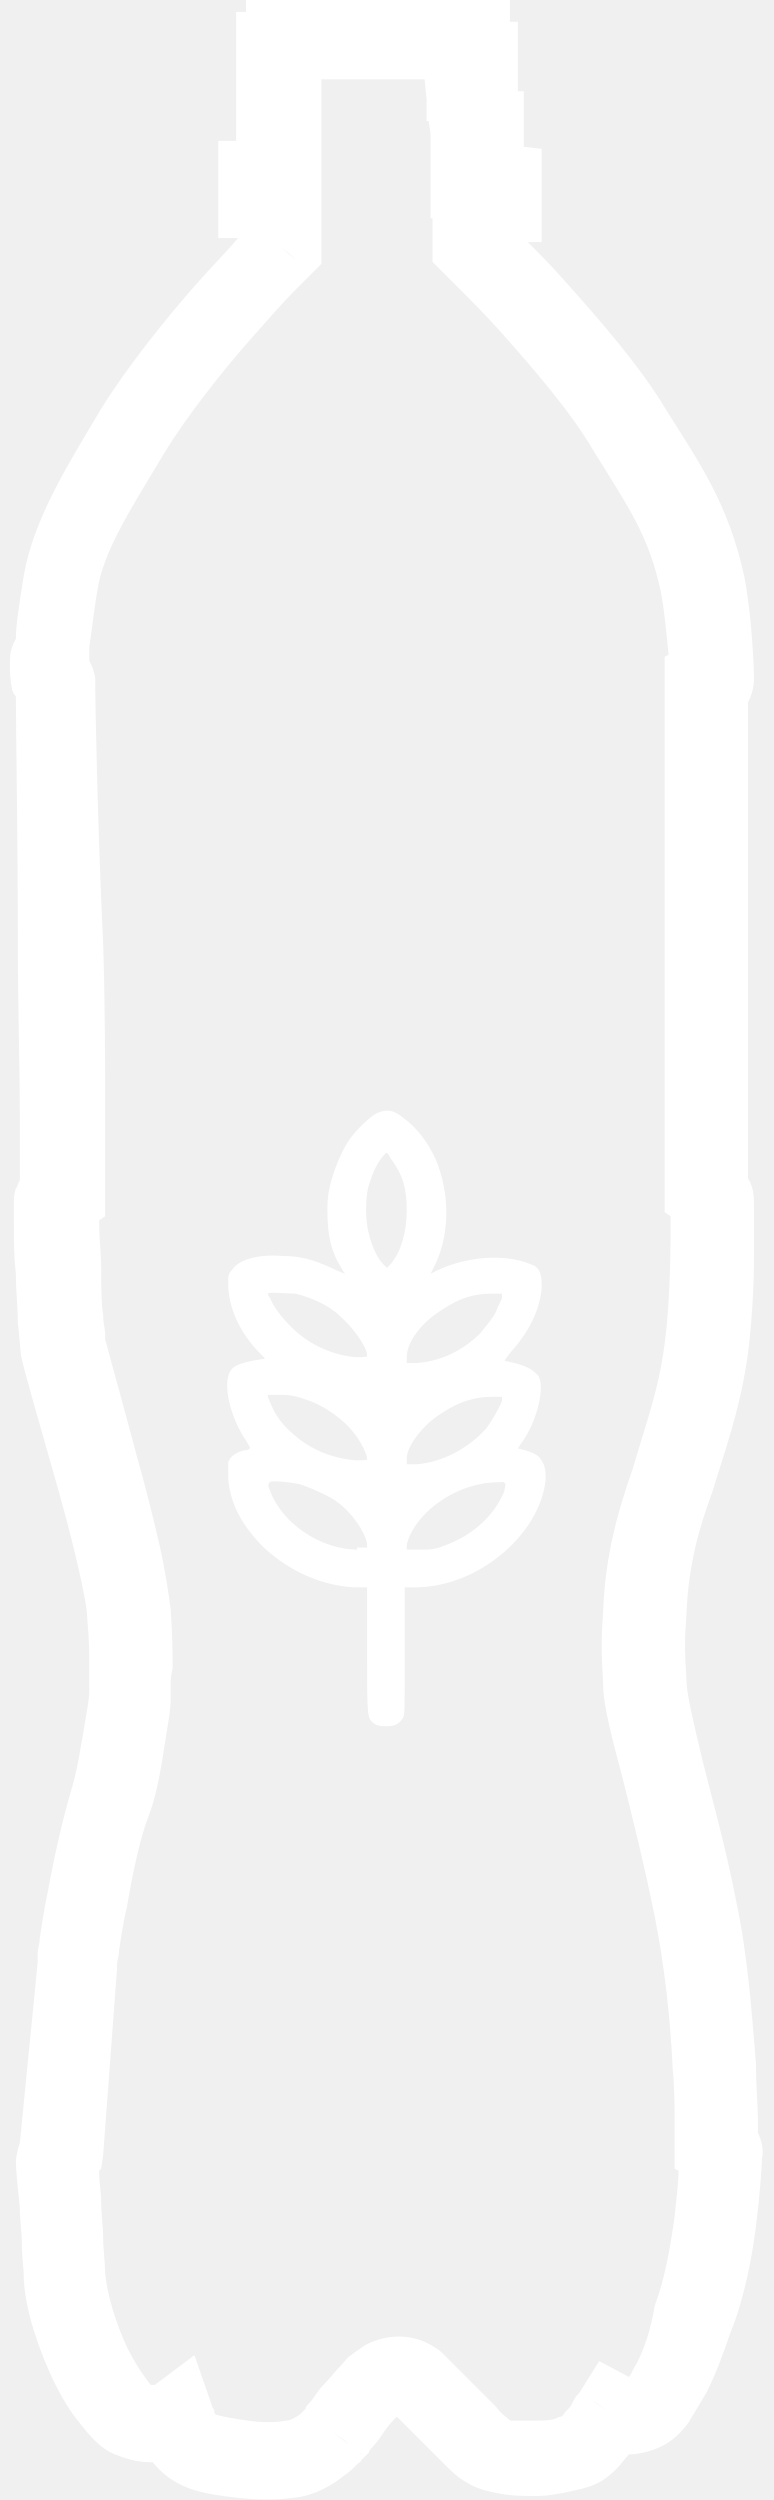
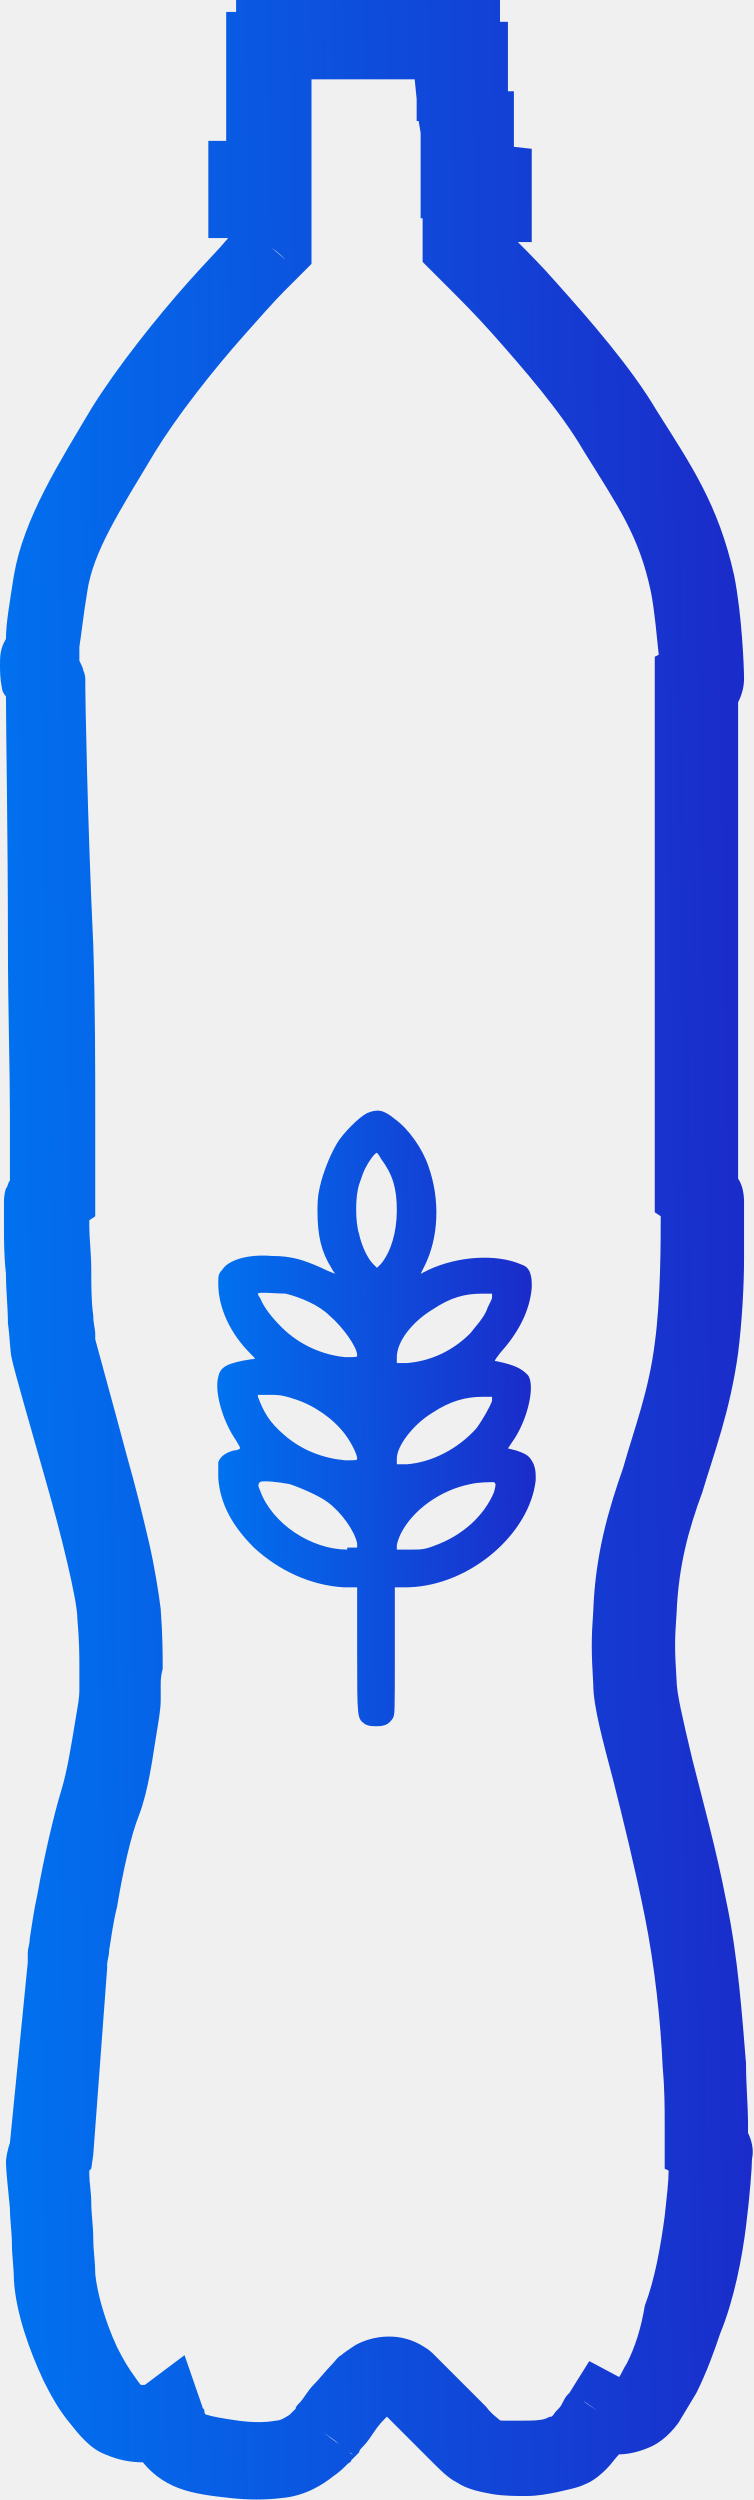
- <svg xmlns="http://www.w3.org/2000/svg" width="39" height="126" viewBox="0 0 39 126" fill="none">
-   <path fill-rule="evenodd" clip-rule="evenodd" d="M38.2 107.5C38.2 107.3 38.2 107.1 38.2 106.9C38.2 106.2 38.1 105.1 38.1 104C37.9 101.6 37.7 98.6 37.1 95.8C36.6 93.2 35.9 90.7 35.4 88.7C34.9 86.6 34.6 85.3 34.6 84.7C34.5 83.1 34.5 82.7 34.6 81.3C34.7 78.9 35.2 77.1 35.9 75.2C36.5 73.2 37.3 71.1 37.7 68.2C37.9 66.6 38 64.8 38 63.4C38 62.7 38 62 38 61.5C38 61.3 38 61.1 38 60.9C38 60.8 38 60.8 38 60.7C38 60.7 38 60.7 38 60.6C38 60.1 37.9 59.7 37.7 59.4V35.4C37.9 35 38 34.6 38 34.2C38 33.7 37.9 31 37.5 29C36.7 25.4 35.3 23.4 33.6 20.7C32.3 18.5 30.2 16.1 28.5 14.2C27.8 13.4 27.1 12.7 26.6 12.2H27.3V10.2V9.3V7.5L26.4 7.4V6.6V4.6H26.1V4.1V3.6V3.1V2.1V1.1H25.7V0H23.7H23.6H14.4H12.4V0.6H11.9V1.6V2.6V2.7V3V3.6V4.2V4.5V4.7V5V5.4V6.2V6.5V7.1H11V9.1V10V12H12C11.5 12.6 10.8 13.3 10 14.2C8.4 16 6.4 18.5 5.1 20.6C3.5 23.3 1.7 26.1 1.2 29C1 30.3 0.8 31.4 0.8 32.2C0.5 32.7 0.5 33.1 0.5 33.5C0.5 33.8 0.5 34.2 0.6 34.7C0.6 34.8 0.7 35 0.8 35.1C0.8 36.7 0.9 42.2 0.9 47.6C0.9 50.7 1 53.9 1 56.2C1 57.4 1 58.3 1 59C1 59.2 1 59.3 1 59.5C0.9 59.6 0.9 59.8 0.8 59.9C0.7 60.2 0.7 60.5 0.7 60.5C0.7 60.6 0.7 60.8 0.7 60.9C0.7 61.1 0.7 61.5 0.7 61.8C0.7 62.5 0.7 63.3 0.8 64.2C0.8 65.1 0.9 65.9 0.9 66.7C1 67.4 1 68.1 1.1 68.5C1.2 69 2 71.8 2.8 74.6C3.2 76 3.6 77.5 3.9 78.8C4.2 80.1 4.4 81.1 4.4 81.6C4.5 82.7 4.5 83.5 4.5 84C4.5 84.2 4.5 84.4 4.5 84.4V84.5V84.7V84.8C4.5 84.9 4.5 85 4.5 85.2C4.5 85.6 4.4 86.1 4.3 86.7C4.1 87.9 3.9 89.2 3.6 90.2C3.2 91.5 2.7 93.7 2.4 95.4C2.2 96.3 2.1 97.1 2 97.7C2 98 1.9 98.2 1.9 98.4C1.9 98.5 1.9 98.5 1.9 98.6C1.9 98.6 1.9 98.6 1.9 98.7C1.9 98.7 1.9 98.7 2.6 98.8L1.9 98.7V98.8V98.9L3.9 99L1.9 98.9L1 108C0.9 108.3 0.8 108.7 0.8 109C0.8 109.3 0.9 110.3 1 111.3C1 111.9 1.1 112.5 1.1 113.1C1.1 113.7 1.2 114.3 1.2 114.9C1.3 116.6 2 118.5 2.7 120C3.1 120.8 3.5 121.5 4 122.1C4.4 122.6 5 123.4 5.8 123.7C6.5 124 7.1 124.1 7.7 124.1C8.1 124.6 8.7 125.1 9.5 125.4C10.3 125.7 11.2 125.8 12.1 125.9C13 126 13.9 126 14.7 125.9C15.9 125.8 16.8 125.2 17.3 124.8C17.6 124.6 17.8 124.4 18 124.2C18.1 124.1 18.2 124.1 18.2 124C18.2 124 18.2 124 18.3 123.9C18.3 123.9 18.3 123.9 16.8 122.6C17.1 122.8 17.4 123 17.6 123.2L16.8 122.6L18.3 123.9L18.4 123.8L18.5 123.7C18.5 123.7 18.5 123.7 18.6 123.6C18.6 123.5 18.7 123.4 18.8 123.3C19 123.1 19.2 122.8 19.4 122.5C19.6 122.2 19.8 122 20 121.8C20.3 122.1 20.7 122.5 21.1 122.9C21.5 123.3 21.9 123.7 22.3 124.1C22.7 124.5 23.1 124.9 23.5 125.1C24.1 125.5 24.8 125.6 25.3 125.7C25.9 125.8 26.5 125.8 27 125.8C27.6 125.8 28.1 125.7 28.6 125.6C29 125.5 29.6 125.4 30 125.2C30.5 125 30.9 124.6 31.1 124.4C31.3 124.2 31.5 123.9 31.7 123.7C32.1 123.7 32.6 123.6 33.1 123.4C33.9 123.1 34.4 122.5 34.7 122.1C35 121.6 35.3 121.1 35.6 120.6C36.1 119.6 36.5 118.5 36.8 117.6C37.5 115.9 37.9 113.8 38.1 112.2C38.3 110.6 38.4 109.2 38.4 108.8C38.5 108.4 38.4 107.9 38.2 107.5ZM34.5 108.2C34.6 108.2 34.6 108.2 34.7 108.2H34.5ZM14.9 13.1C14.7 12.9 14.5 12.7 14.2 12.5L14.9 13.1ZM1.7 36C1.7 36 1.8 36.1 1.7 36C1.7 36.1 1.7 36.1 1.7 36ZM3.7 32.6C3.7 32.5 3.7 32.6 3.7 32.6V32.6ZM18.1 123.6C18.2 123.7 18.3 123.7 18.3 123.7L18.1 123.6ZM29.9 121L30.9 121.7C30.5 121.4 30.1 121.2 29.9 121ZM32.1 119.1C31.9 119.4 31.8 119.7 31.7 119.8L30.2 119L29.2 120.6L29.1 120.7C29 120.8 28.9 121 28.8 121.2C28.7 121.4 28.5 121.5 28.4 121.7C28.4 121.7 28.4 121.7 28.3 121.8C28.2 121.8 28.2 121.8 28 121.9C27.7 122 27.3 122 26.9 122C26.5 122 26.2 122 25.9 122C25.7 122 25.7 122 25.6 121.9C25.5 121.8 25.3 121.7 25 121.3C24.7 121 24.3 120.6 23.9 120.2C23.5 119.8 23.1 119.4 22.8 119.1C22.6 118.9 22.5 118.8 22.4 118.7C22.3 118.6 22.1 118.4 21.9 118.3C20.7 117.5 19.3 117.7 18.4 118.2C18.1 118.4 17.8 118.6 17.7 118.7C17.5 118.8 17.4 119 17.2 119.2C16.9 119.5 16.6 119.9 16.3 120.2C16 120.5 15.8 120.9 15.6 121.1C15.5 121.2 15.4 121.3 15.4 121.4C15.3 121.5 15.2 121.6 15.1 121.7C14.8 121.9 14.6 122 14.4 122C13.9 122.1 13.2 122.1 12.5 122C11.8 121.9 11.2 121.8 10.9 121.7C10.9 121.7 10.8 121.7 10.8 121.5C10.8 121.4 10.7 121.4 10.7 121.3L9.8 118.7L7.8 120.2C7.8 120.2 7.7 120.2 7.6 120.2C7.6 120.2 7.5 120.1 7.3 119.8C7 119.4 6.7 118.9 6.4 118.3C5.8 117 5.4 115.6 5.3 114.6C5.3 114 5.2 113.4 5.2 112.8C5.2 112.2 5.1 111.6 5.1 111C5.1 110.5 5 110 5 109.6C5 109.5 5 109.4 5 109.4L5.1 109.3L5.2 108.6L3.2 108.5L5.2 108.6L5.9 99.2C5.9 99.2 5.9 99.1 5.9 99C5.9 98.8 6 98.6 6 98.3C6.1 97.7 6.2 96.9 6.4 96.1C6.7 94.3 7.1 92.5 7.5 91.5C8 90.2 8.2 88.5 8.4 87.3C8.5 86.7 8.6 86.1 8.6 85.7C8.6 85.5 8.6 85.3 8.6 85.2V85.1C8.6 85.1 8.6 85 8.6 84.9C8.6 84.7 8.6 84.5 8.7 84.1C8.7 83.4 8.7 82.5 8.6 81.1C8.5 80.3 8.3 79 8 77.7C7.7 76.4 7.3 74.8 6.9 73.4C6.1 70.4 5.4 67.9 5.3 67.5C5.3 67.5 5.3 67.4 5.3 67.2C5.3 67 5.2 66.7 5.2 66.3C5.1 65.6 5.1 64.8 5.1 64C5.1 63.2 5 62.4 5 61.8C5 61.7 5 61.6 5 61.5L5.3 61.3V60.1H4.3C5.2 60.1 5.3 60.1 5.3 60.1C5.3 60.1 5.3 60.1 5.3 60C5.3 60 5.3 59.9 5.3 59.8C5.3 59.6 5.3 59.4 5.3 59C5.3 58.3 5.3 57.3 5.3 56.2C5.3 53.9 5.3 50.7 5.2 47.6C4.9 41.3 4.8 35 4.8 34.7C4.8 34.6 4.8 34.5 4.8 34.3C4.8 34.2 4.8 34 4.7 33.8C4.7 33.7 4.6 33.5 4.5 33.3C4.5 33.1 4.5 32.9 4.5 32.6C4.6 32 4.7 31 4.9 29.8C5.2 27.8 6.5 25.8 8.3 22.8C9.4 21 11.2 18.7 12.8 16.9C13.6 16 14.3 15.2 14.8 14.7C15.1 14.4 15.3 14.2 15.4 14.1C15.5 14 15.5 14 15.6 13.9L16.2 13.3V12.5V11.2V10.1V9.2V8.6V8.1V7.4V6.8V6.6V5.6V5.5V5.4V4.8V4.6V4.3V4H21.4L21.5 5V6.1H21.6L21.7 6.7V7.4V9.2V11H21.8V12.4V13.2L22.4 13.8C22.4 13.8 22.5 13.9 22.6 14C22.7 14.1 23 14.4 23.2 14.6C23.7 15.1 24.5 15.9 25.3 16.8C26.9 18.6 28.8 20.8 29.9 22.7C31.7 25.6 32.7 27 33.3 29.8C33.5 30.8 33.6 32.1 33.7 33L33.5 33.1V34.7V60.1V61.1L33.8 61.3C33.8 62.6 33.8 65.5 33.5 67.7C33.2 70.1 32.5 71.9 31.9 74C31.2 76 30.5 78.3 30.4 81.2C30.3 82.6 30.3 83.2 30.4 84.9C30.4 86 30.9 87.8 31.4 89.7C31.9 91.7 32.5 94.1 33 96.6C33.5 99.1 33.8 101.9 33.9 104.2C34 105.3 34 106.3 34 107C34 107.3 34 107.6 34 107.8C34 107.9 34 108 34 108C34 108 34 108 34 108.1V109.3L34.2 109.4C34.2 109.9 34.1 110.8 34 111.7C33.8 113.2 33.5 114.9 33 116.2C32.8 117.4 32.5 118.3 32.1 119.1Z" fill="white" />
-   <path fill-rule="evenodd" clip-rule="evenodd" d="M26.5 73.1L26.1 73L26.3 72.7C27.1 71.6 27.5 69.8 27.1 69.3C26.8 69 26.5 68.8 25.5 68.6C25.4 68.6 25.4 68.6 25.7 68.2C26.6 67.2 27.2 66.1 27.3 64.9C27.3 64.5 27.3 64.4 27.2 64.1C27.1 63.9 27 63.8 26.7 63.7C25.5 63.2 23.6 63.3 22.1 64C21.9 64.1 21.7 64.2 21.7 64.2C21.7 64.2 21.8 64 21.9 63.8C22.6 62.4 22.7 60.5 22.1 58.8C21.8 57.9 21.1 56.9 20.4 56.4C19.8 55.9 19.5 55.9 19 56.1C18.6 56.3 17.8 57.1 17.5 57.6C17.2 58.1 16.9 58.8 16.7 59.5C16.6 59.9 16.5 60.2 16.5 61C16.5 62.3 16.7 63.1 17.2 63.9C17.3 64.1 17.4 64.2 17.4 64.2C17.4 64.2 17.1 64.1 16.7 63.9C15.8 63.5 15.2 63.3 14.2 63.3C13 63.2 12 63.5 11.7 64C11.5 64.2 11.5 64.3 11.5 64.7C11.5 65.9 12.1 67.2 13.1 68.2C13.4 68.5 13.4 68.5 13.2 68.5C11.9 68.7 11.6 68.9 11.5 69.4C11.3 70.1 11.7 71.6 12.4 72.6C12.5 72.8 12.6 72.9 12.6 73C12.6 73 12.5 73.1 12.3 73.1C11.9 73.2 11.6 73.4 11.5 73.7C11.5 74 11.5 74.1 11.5 74.5C11.6 75.8 12.2 76.9 13.3 78C14.6 79.2 16.2 79.9 17.8 80H18.5V83.2C18.5 86.7 18.5 86.6 18.9 86.9C19.1 87 19.2 87 19.5 87C19.9 87 20.1 86.9 20.3 86.6C20.4 86.4 20.4 86.4 20.4 83.2V80H21.1C24.2 79.9 27.2 77.3 27.5 74.6C27.5 74.2 27.5 74.1 27.4 73.8C27.2 73.4 27.1 73.3 26.5 73.1ZM22.3 66C23.2 65.4 23.9 65.2 24.8 65.2H25.3V65.4C25.3 65.5 25.1 65.8 25 66.1C24.8 66.5 24.6 66.7 24.2 67.2C23.3 68.1 22.2 68.6 21 68.7H20.5V68.4C20.5 67.6 21.3 66.6 22.3 66ZM14.9 65.2C15.7 65.4 16.6 65.8 17.1 66.3C17.8 66.9 18.5 67.9 18.5 68.3C18.5 68.4 18.5 68.4 17.9 68.4C16.8 68.3 15.6 67.8 14.7 66.9C14.2 66.4 13.8 65.9 13.6 65.4C13.5 65.3 13.5 65.2 13.5 65.2C13.5 65.1 14.5 65.2 14.9 65.2ZM13.5 70.3H14.2C14.7 70.3 15 70.4 15.3 70.5C16.3 70.8 17.3 71.5 17.9 72.3C18.2 72.7 18.5 73.3 18.5 73.5C18.5 73.6 18.5 73.6 17.9 73.6C16.8 73.5 15.7 73.1 14.8 72.3C14.1 71.7 13.8 71.2 13.5 70.4V70.3ZM18 78.1C16.2 78.1 14.2 76.8 13.6 75.1C13.5 74.9 13.5 74.8 13.6 74.7C13.7 74.6 14.6 74.7 15.1 74.8C15.7 75 16.6 75.4 17 75.7C17.7 76.2 18.4 77.2 18.5 77.8V78H18V78.1ZM19.7 63.7L19.5 63.9L19.3 63.7C19 63.4 18.7 62.7 18.6 62.2C18.4 61.6 18.4 60.3 18.6 59.7C18.7 59.4 18.8 59.1 18.9 58.9C19.1 58.5 19.4 58.1 19.5 58.1C19.5 58.1 19.6 58.2 19.7 58.4C20.3 59.2 20.5 59.9 20.5 61C20.5 62.1 20.2 63.1 19.7 63.7ZM20.5 73.8V73.5C20.5 72.9 21.3 71.8 22.3 71.2C23.2 70.6 24 70.4 24.8 70.4H25.3V70.6C25.2 70.9 24.8 71.6 24.5 72C23.6 73 22.3 73.7 21 73.8H20.5ZM25.4 75.2C24.9 76.4 23.8 77.4 22.4 77.9C21.9 78.1 21.7 78.1 21.2 78.1H20.5V77.9C20.5 77.8 20.6 77.5 20.7 77.3C21.3 76.1 22.7 75.1 24.2 74.8C24.6 74.7 25.2 74.7 25.4 74.7C25.5 74.8 25.5 74.8 25.4 75.2Z" fill="white" />
+ <svg xmlns="http://www.w3.org/2000/svg" width="38" height="126" viewBox="0 0 38 126" fill="none">
+   <path fill-rule="evenodd" clip-rule="evenodd" d="M37.7 107.5C37.7 107.3 37.7 107.1 37.7 106.9C37.7 106.2 37.6 105.1 37.6 104C37.4 101.6 37.2 98.6 36.6 95.8C36.1 93.2 35.4 90.7 34.9 88.7C34.4 86.6 34.1 85.3 34.1 84.7C34 83.1 34 82.7 34.1 81.3C34.2 78.9 34.7 77.1 35.4 75.2C36 73.2 36.8 71.1 37.2 68.2C37.4 66.6 37.5 64.8 37.5 63.4C37.5 62.7 37.5 62 37.5 61.5C37.5 61.3 37.5 61.1 37.5 60.9C37.5 60.8 37.5 60.8 37.5 60.7C37.5 60.7 37.5 60.7 37.5 60.6C37.5 60.1 37.4 59.7 37.2 59.4V35.4C37.4 35 37.5 34.6 37.5 34.2C37.5 33.7 37.4 31 37 29C36.2 25.4 34.8 23.4 33.1 20.7C31.8 18.5 29.7 16.1 28 14.2C27.3 13.4 26.6 12.7 26.1 12.2H26.8V10.2V9.3V7.5L25.9 7.4V6.6V4.6H25.6V4.1V3.6V3.1V2.1V1.1H25.2V0H23.2H23.1H13.9H11.9V0.6H11.4V1.6V2.6V2.7V3V3.6V4.2V4.5V4.7V5V5.4V6.2V6.5V7.1H10.5V9.1V10V12H11.5C11 12.6 10.3 13.3 9.5 14.2C7.9 16 5.9 18.5 4.6 20.6C3 23.3 1.2 26.1 0.7 29C0.5 30.3 0.3 31.4 0.3 32.2C0 32.7 0 33.1 0 33.5C0 33.8 0 34.2 0.1 34.7C0.1 34.8 0.2 35 0.3 35.1C0.3 36.7 0.4 42.2 0.4 47.6C0.4 50.7 0.5 53.9 0.5 56.2C0.5 57.4 0.5 58.3 0.5 59C0.5 59.2 0.5 59.3 0.5 59.5C0.4 59.6 0.4 59.8 0.3 59.9C0.2 60.2 0.2 60.5 0.2 60.5C0.2 60.6 0.2 60.8 0.2 60.9C0.2 61.1 0.2 61.5 0.2 61.8C0.2 62.5 0.2 63.3 0.3 64.2C0.3 65.1 0.4 65.9 0.4 66.7C0.5 67.4 0.5 68.1 0.6 68.5C0.7 69 1.5 71.8 2.3 74.6C2.7 76 3.1 77.5 3.4 78.8C3.7 80.1 3.9 81.1 3.9 81.6C4 82.7 4 83.5 4 84C4 84.2 4 84.4 4 84.4V84.5V84.7V84.8C4 84.9 4 85 4 85.2C4 85.6 3.9 86.1 3.8 86.7C3.6 87.9 3.4 89.2 3.1 90.2C2.7 91.5 2.2 93.7 1.9 95.4C1.7 96.3 1.6 97.1 1.5 97.7C1.5 98 1.4 98.2 1.4 98.4C1.4 98.5 1.4 98.5 1.4 98.6C1.4 98.6 1.4 98.6 1.4 98.7C1.4 98.7 1.4 98.7 2.1 98.8L1.4 98.7V98.8V98.9L3.4 99L1.4 98.9L0.5 108C0.4 108.3 0.3 108.7 0.3 109C0.3 109.3 0.4 110.3 0.5 111.3C0.5 111.9 0.6 112.5 0.6 113.1C0.6 113.7 0.7 114.3 0.7 114.9C0.8 116.6 1.5 118.5 2.2 120C2.6 120.8 3 121.5 3.5 122.1C3.9 122.6 4.5 123.4 5.3 123.7C6 124 6.6 124.1 7.2 124.1C7.6 124.6 8.2 125.1 9 125.4C9.8 125.7 10.7 125.8 11.6 125.9C12.5 126 13.4 126 14.2 125.9C15.4 125.8 16.3 125.2 16.8 124.8C17.1 124.6 17.3 124.4 17.5 124.2C17.6 124.1 17.7 124.1 17.7 124C17.7 124 17.7 124 17.8 123.9C17.8 123.9 17.8 123.9 16.3 122.6C16.6 122.8 16.9 123 17.1 123.2L16.3 122.6L17.8 123.9L17.9 123.8L18 123.7C18 123.7 18 123.7 18.1 123.6C18.1 123.5 18.2 123.4 18.3 123.3C18.5 123.1 18.7 122.8 18.9 122.5C19.1 122.2 19.3 122 19.5 121.8C19.8 122.1 20.2 122.5 20.6 122.9C21 123.3 21.4 123.7 21.8 124.1C22.2 124.5 22.6 124.9 23 125.1C23.6 125.5 24.3 125.6 24.8 125.7C25.4 125.8 26 125.8 26.5 125.8C27.1 125.8 27.6 125.7 28.1 125.6C28.5 125.5 29.1 125.4 29.5 125.2C30 125 30.4 124.6 30.6 124.4C30.8 124.2 31 123.9 31.2 123.7C31.6 123.7 32.1 123.6 32.6 123.4C33.4 123.1 33.9 122.5 34.2 122.1C34.5 121.6 34.8 121.1 35.1 120.6C35.6 119.6 36 118.5 36.3 117.6C37 115.9 37.4 113.8 37.6 112.2C37.8 110.6 37.9 109.2 37.9 108.8C38 108.4 37.9 107.9 37.7 107.5ZM34 108.2C34.1 108.2 34.1 108.2 34.2 108.2H34ZM14.4 13.1C14.2 12.9 14 12.7 13.7 12.5L14.4 13.1ZM1.2 36C1.2 36 1.3 36.1 1.2 36C1.2 36.1 1.2 36.1 1.2 36ZM3.2 32.6C3.2 32.5 3.2 32.6 3.2 32.6V32.6ZM17.6 123.6C17.7 123.7 17.8 123.7 17.8 123.7L17.6 123.6ZM29.4 121L30.4 121.7C30 121.4 29.6 121.2 29.4 121ZM31.6 119.1C31.4 119.4 31.3 119.7 31.2 119.8L29.7 119L28.7 120.6L28.6 120.7C28.5 120.8 28.4 121 28.3 121.2C28.2 121.4 28 121.5 27.9 121.7C27.9 121.7 27.9 121.7 27.8 121.8C27.7 121.8 27.7 121.8 27.5 121.9C27.2 122 26.8 122 26.4 122C26 122 25.7 122 25.4 122C25.2 122 25.2 122 25.1 121.9C25 121.8 24.8 121.7 24.5 121.3C24.2 121 23.8 120.6 23.4 120.2C23 119.8 22.6 119.4 22.3 119.1C22.1 118.9 22 118.8 21.9 118.7C21.8 118.6 21.6 118.4 21.4 118.3C20.2 117.5 18.8 117.7 17.9 118.2C17.6 118.4 17.3 118.6 17.2 118.7C17 118.8 16.9 119 16.7 119.2C16.4 119.5 16.1 119.9 15.8 120.2C15.5 120.5 15.3 120.9 15.1 121.1C15 121.2 14.9 121.3 14.9 121.4C14.8 121.5 14.7 121.6 14.6 121.7C14.3 121.9 14.1 122 13.9 122C13.4 122.1 12.7 122.1 12 122C11.3 121.9 10.7 121.8 10.4 121.7C10.4 121.7 10.3 121.7 10.3 121.5C10.3 121.4 10.2 121.4 10.2 121.3L9.3 118.7L7.3 120.2C7.3 120.2 7.2 120.2 7.1 120.2C7.1 120.2 7 120.1 6.8 119.8C6.5 119.4 6.2 118.9 5.9 118.3C5.3 117 4.9 115.6 4.8 114.6C4.8 114 4.7 113.4 4.7 112.8C4.7 112.2 4.6 111.6 4.6 111C4.6 110.5 4.5 110 4.5 109.6C4.5 109.5 4.5 109.4 4.5 109.4L4.6 109.3L4.7 108.6L2.7 108.5L4.7 108.6L5.4 99.2C5.4 99.2 5.4 99.1 5.4 99C5.4 98.8 5.5 98.6 5.5 98.3C5.6 97.7 5.7 96.9 5.9 96.1C6.2 94.3 6.6 92.5 7 91.5C7.5 90.2 7.7 88.5 7.9 87.3C8 86.7 8.1 86.1 8.1 85.7C8.1 85.5 8.1 85.3 8.1 85.2V85.1C8.1 85.1 8.1 85 8.1 84.9C8.1 84.7 8.1 84.5 8.2 84.1C8.2 83.4 8.2 82.5 8.1 81.1C8 80.3 7.8 79 7.5 77.7C7.2 76.4 6.8 74.8 6.4 73.4C5.6 70.4 4.9 67.9 4.8 67.5C4.8 67.5 4.8 67.4 4.8 67.2C4.8 67 4.7 66.7 4.7 66.3C4.6 65.6 4.6 64.8 4.6 64C4.6 63.2 4.5 62.4 4.5 61.8C4.5 61.7 4.5 61.6 4.5 61.5L4.8 61.3V60.1H3.8C4.7 60.1 4.8 60.1 4.8 60.1C4.8 60.1 4.8 60.1 4.8 60C4.8 60 4.8 59.9 4.8 59.8C4.8 59.6 4.8 59.4 4.8 59C4.8 58.3 4.8 57.3 4.8 56.2C4.8 53.9 4.8 50.7 4.7 47.6C4.4 41.3 4.3 35 4.3 34.7C4.3 34.6 4.3 34.5 4.3 34.3C4.3 34.2 4.3 34 4.2 33.8C4.2 33.7 4.1 33.5 4 33.3C4 33.1 4 32.9 4 32.6C4.1 32 4.2 31 4.4 29.8C4.7 27.8 6 25.8 7.8 22.8C8.9 21 10.7 18.7 12.3 16.9C13.1 16 13.8 15.2 14.3 14.7C14.6 14.4 14.8 14.2 14.9 14.1C15 14 15 14 15.1 13.9L15.7 13.3V12.5V11.2V10.1V9.2V8.6V8.1V7.4V6.8V6.6V5.6V5.5V5.4V4.8V4.6V4.3V4H20.9L21 5V6.1H21.1L21.2 6.7V7.4V9.2V11H21.3V12.4V13.2L21.9 13.8C21.9 13.8 22 13.9 22.1 14C22.2 14.1 22.5 14.4 22.7 14.6C23.2 15.1 24 15.9 24.8 16.8C26.4 18.6 28.3 20.8 29.4 22.7C31.2 25.6 32.2 27 32.8 29.8C33 30.8 33.1 32.1 33.2 33L33 33.1V34.7V60.1V61.1L33.3 61.3C33.3 62.6 33.3 65.5 33 67.7C32.7 70.1 32 71.9 31.4 74C30.7 76 30 78.3 29.9 81.2C29.8 82.6 29.8 83.2 29.9 84.9C29.9 86 30.4 87.8 30.9 89.7C31.4 91.7 32 94.1 32.5 96.6C33 99.1 33.3 101.9 33.4 104.2C33.5 105.3 33.5 106.3 33.5 107C33.5 107.3 33.5 107.6 33.5 107.8C33.5 107.9 33.5 108 33.5 108C33.5 108 33.5 108 33.5 108.1V109.3L33.7 109.4C33.7 109.9 33.6 110.8 33.5 111.7C33.3 113.2 33 114.9 32.5 116.2C32.3 117.4 32 118.3 31.6 119.1Z" fill="url(#paint0_linear_1934_17296)" />
+   <path fill-rule="evenodd" clip-rule="evenodd" d="M26 73.1L25.6 73L25.8 72.7C26.6 71.6 27 69.8 26.6 69.3C26.3 69 26 68.8 25 68.6C24.9 68.6 24.9 68.6 25.2 68.2C26.1 67.2 26.7 66.1 26.8 64.9C26.8 64.5 26.8 64.4 26.7 64.1C26.6 63.9 26.5 63.8 26.2 63.7C25 63.2 23.1 63.3 21.6 64C21.4 64.1 21.2 64.2 21.2 64.2C21.2 64.2 21.3 64 21.4 63.8C22.1 62.4 22.2 60.5 21.6 58.8C21.3 57.9 20.6 56.9 19.9 56.4C19.3 55.9 19 55.9 18.5 56.1C18.1 56.3 17.3 57.1 17 57.6C16.7 58.1 16.4 58.8 16.2 59.5C16.1 59.9 16 60.2 16 61C16 62.3 16.2 63.1 16.7 63.9C16.8 64.1 16.9 64.2 16.9 64.2C16.9 64.2 16.6 64.1 16.2 63.9C15.3 63.5 14.7 63.3 13.7 63.3C12.5 63.2 11.5 63.5 11.2 64C11 64.2 11 64.3 11 64.7C11 65.9 11.6 67.2 12.6 68.2C12.9 68.5 12.9 68.5 12.7 68.5C11.4 68.7 11.1 68.9 11 69.4C10.8 70.1 11.2 71.6 11.9 72.6C12 72.8 12.1 72.9 12.1 73C12.1 73 12 73.1 11.8 73.1C11.4 73.2 11.1 73.4 11 73.7C11 74 11 74.1 11 74.5C11.1 75.8 11.7 76.9 12.8 78C14.1 79.2 15.7 79.9 17.3 80H18V83.2C18 86.7 18 86.6 18.4 86.9C18.6 87 18.7 87 19 87C19.4 87 19.6 86.9 19.8 86.6C19.9 86.4 19.9 86.4 19.9 83.2V80H20.6C23.7 79.9 26.7 77.3 27 74.6C27 74.2 27 74.1 26.9 73.8C26.7 73.4 26.6 73.3 26 73.1ZM21.8 66C22.7 65.4 23.4 65.2 24.3 65.2H24.8V65.4C24.8 65.5 24.6 65.8 24.5 66.1C24.3 66.5 24.1 66.7 23.7 67.2C22.8 68.1 21.7 68.6 20.5 68.7H20V68.4C20 67.6 20.8 66.6 21.8 66ZM14.4 65.2C15.2 65.4 16.1 65.8 16.6 66.3C17.3 66.9 18 67.9 18 68.3C18 68.4 18 68.4 17.4 68.4C16.3 68.3 15.1 67.8 14.2 66.9C13.7 66.4 13.3 65.9 13.1 65.4C13 65.3 13 65.2 13 65.2C13 65.1 14 65.2 14.4 65.2ZM13 70.3H13.7C14.2 70.3 14.5 70.4 14.8 70.5C15.8 70.8 16.8 71.5 17.4 72.3C17.7 72.7 18 73.3 18 73.5C18 73.6 18 73.6 17.4 73.6C16.3 73.5 15.2 73.1 14.3 72.3C13.6 71.7 13.3 71.2 13 70.4V70.3ZM17.5 78.1C15.7 78.1 13.7 76.8 13.1 75.1C13 74.9 13 74.8 13.1 74.7C13.2 74.6 14.1 74.7 14.6 74.8C15.2 75 16.1 75.4 16.5 75.7C17.2 76.2 17.9 77.2 18 77.8V78H17.5V78.1ZM19.2 63.7L19 63.9L18.8 63.7C18.5 63.4 18.2 62.7 18.1 62.2C17.9 61.6 17.9 60.3 18.1 59.7C18.2 59.4 18.3 59.1 18.4 58.9C18.6 58.5 18.9 58.1 19 58.1C19 58.1 19.1 58.2 19.2 58.4C19.8 59.2 20 59.9 20 61C20 62.1 19.7 63.1 19.2 63.7ZM20 73.8V73.5C20 72.9 20.8 71.8 21.8 71.2C22.7 70.6 23.5 70.4 24.3 70.4H24.8V70.6C24.7 70.9 24.3 71.6 24 72C23.1 73 21.8 73.7 20.5 73.8H20ZM24.9 75.2C24.4 76.4 23.3 77.4 21.9 77.9C21.4 78.1 21.2 78.1 20.7 78.1H20V77.9C20 77.8 20.1 77.5 20.2 77.3C20.8 76.1 22.2 75.1 23.7 74.8C24.1 74.7 24.7 74.7 24.9 74.7C25 74.8 25 74.8 24.9 75.2Z" fill="url(#paint1_linear_1934_17296)" />
+   <defs>
+     <linearGradient id="paint0_linear_1934_17296" x1="38.605" y1="62.668" x2="-0.985" y2="63.308" gradientUnits="userSpaceOnUse">
+       <stop stop-color="#1B2AC9" />
+       <stop offset="1" stop-color="#0073F0" />
+     </linearGradient>
+     <linearGradient id="paint1_linear_1934_17296" x1="27.25" y1="71.366" x2="10.715" y2="71.634" gradientUnits="userSpaceOnUse">
+       <stop stop-color="#1B2AC9" />
+       <stop offset="1" stop-color="#0073F0" />
+     </linearGradient>
+   </defs>
</svg>
